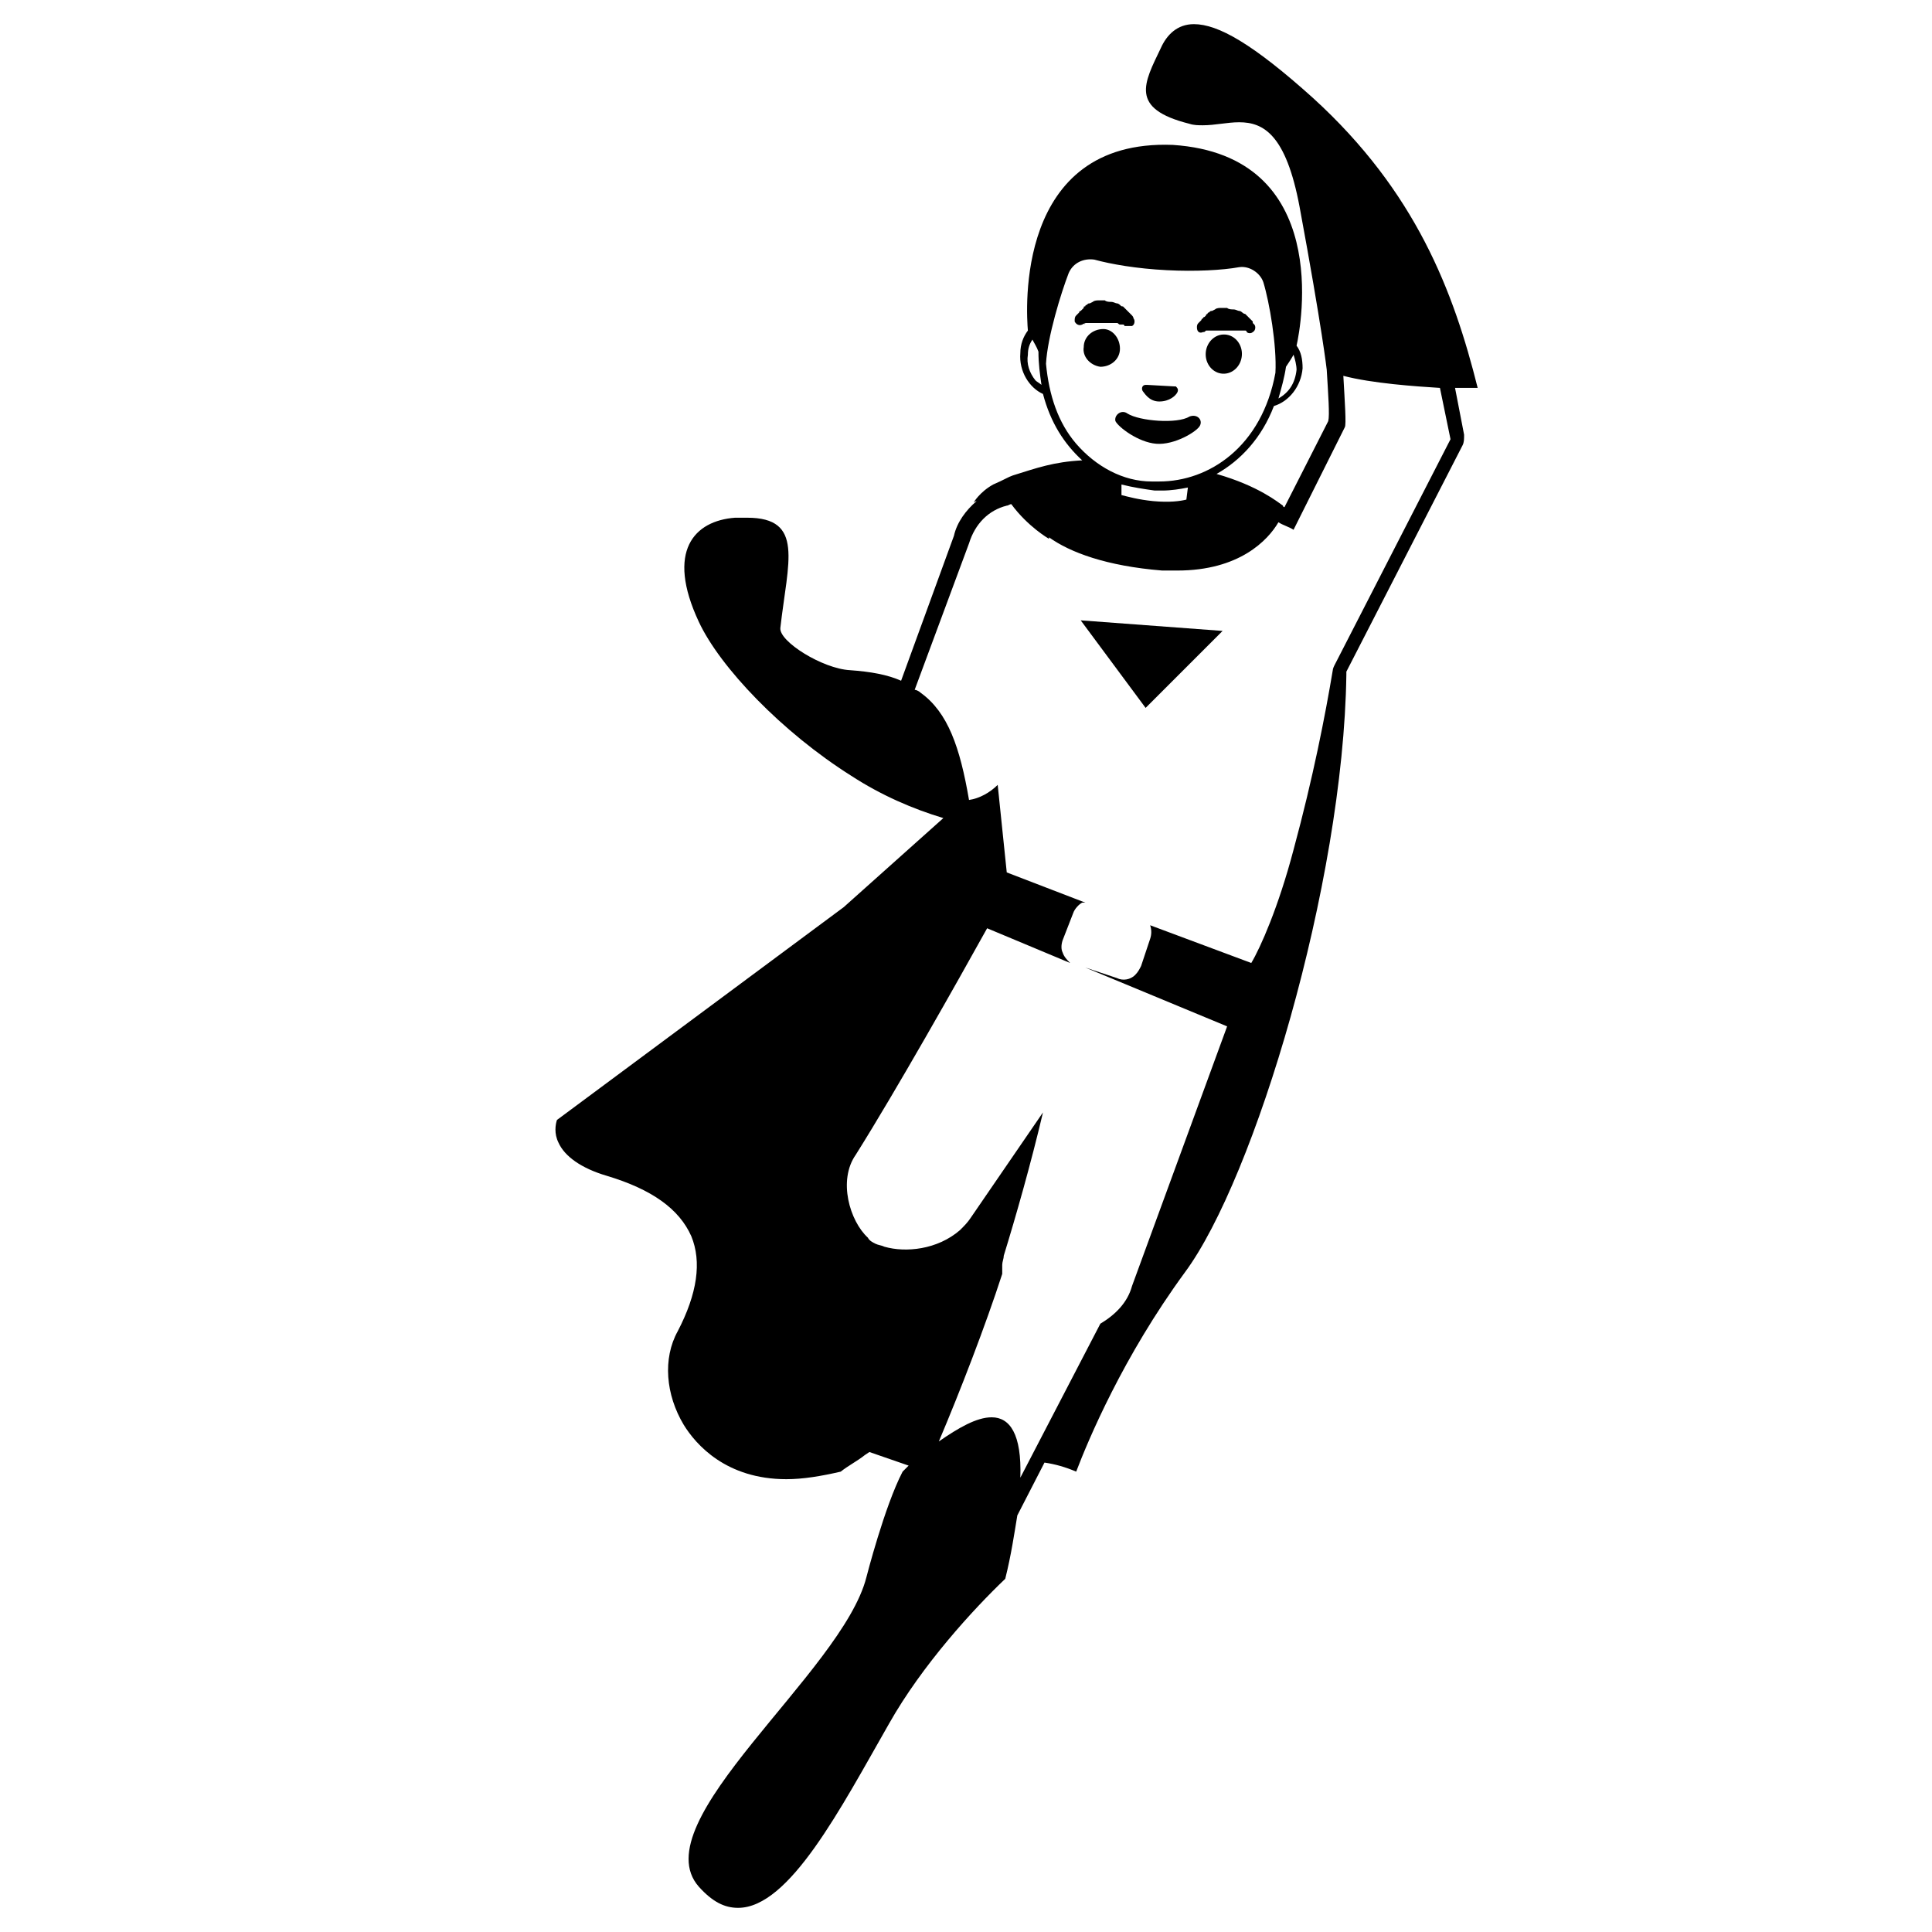
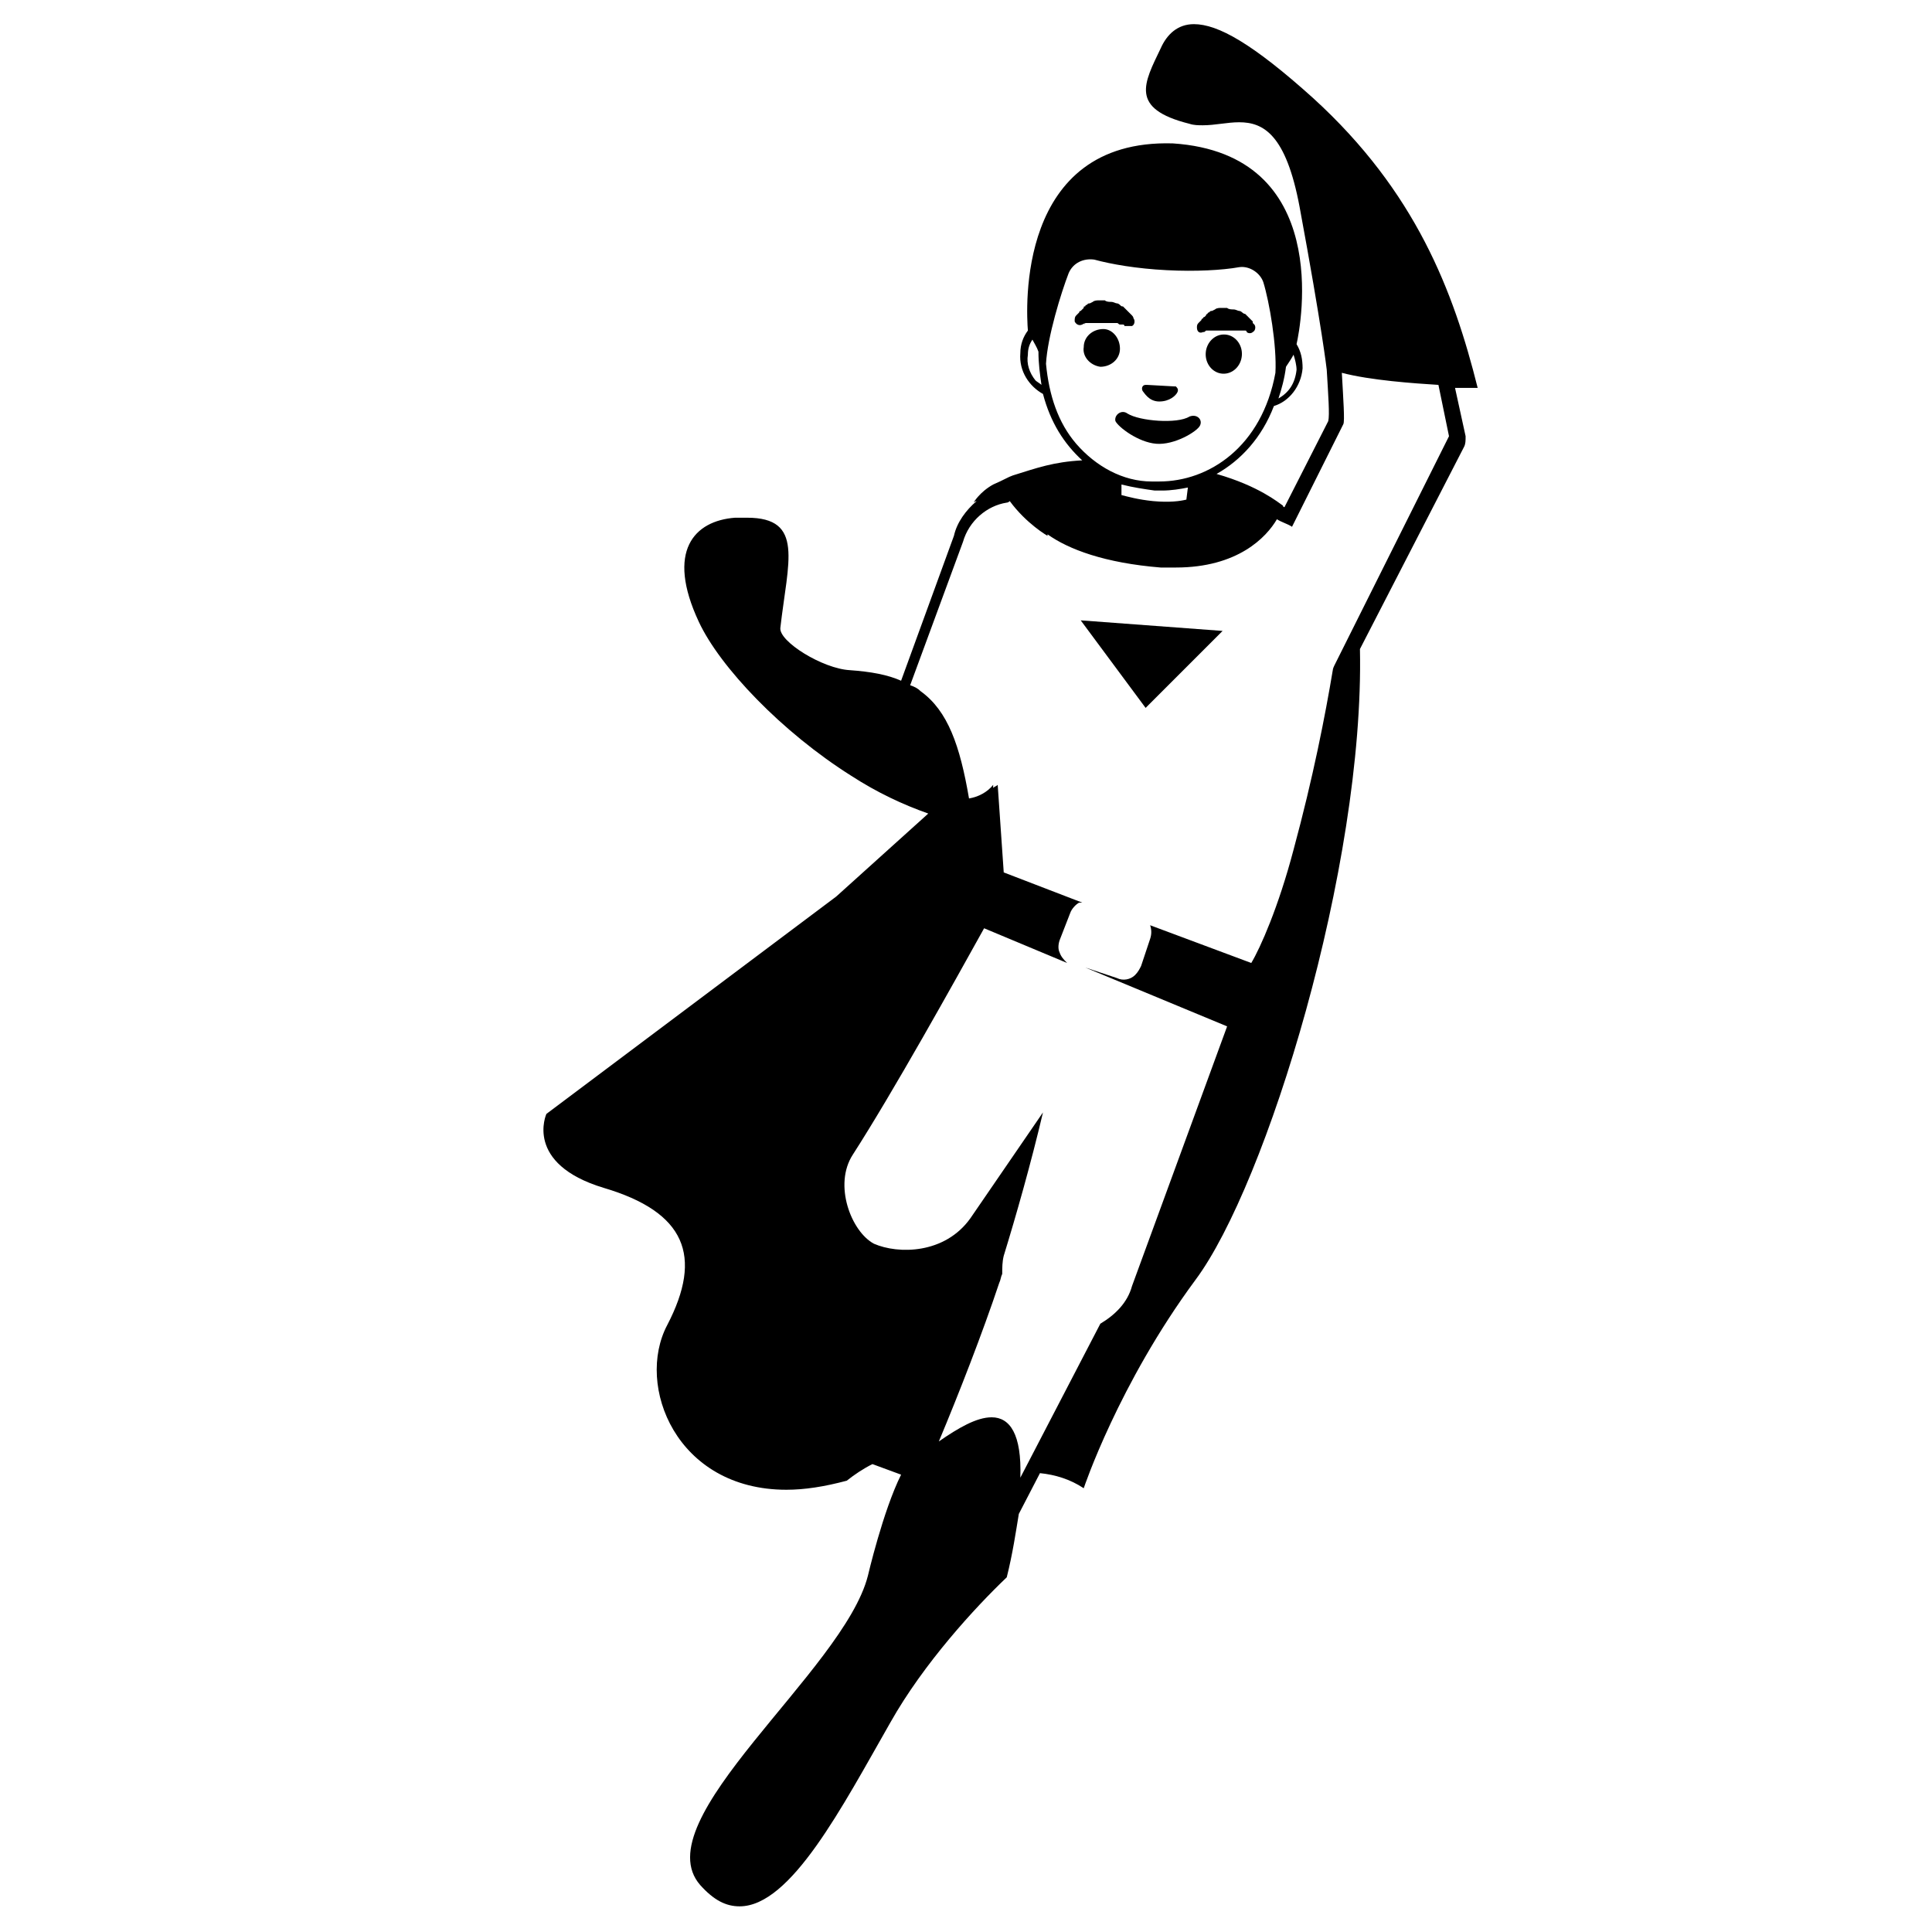
<svg xmlns="http://www.w3.org/2000/svg" width="128" height="128">
  <g>
-     <path d="M96.4,25.7c0.1,0,0.3,0,0.4,0c0.7,0,1.1,0,1.1,0c-1.6-6.4-4.1-13-10.9-19.2c-4-3.6-6.3-4.9-7.9-4.9c-1.1,0-1.8,0.7-2.2,1.6 c-1.1,2.3-2.1,4,1.9,5c0.3,0.1,0.6,0.1,0.9,0.1c0.8,0,1.6-0.2,2.4-0.2c1.6,0,3.1,0.8,4,5.6c1.5,8.1,1.8,10.8,1.8,10.8c0,0,0,0,0,0 c0.1,1.7,0.2,3,0.1,3.4l-2.9,5.7c0,0-0.1,0-0.1-0.1c-0.3-0.2-1.6-1.3-4.4-2.1c1.6-0.9,3-2.4,3.8-4.5c1-0.3,1.8-1.3,1.9-2.5 c0-0.6-0.1-1.1-0.4-1.5c0.3-1.3,2.4-12.6-8.2-13.3C67.2,9.2,68,20.7,68.1,21.9c-0.3,0.4-0.5,0.9-0.5,1.5c-0.1,1.2,0.6,2.3,1.5,2.7 c0.5,1.9,1.4,3.3,2.6,4.4c-1.9,0.1-3,0.5-4.6,1c0,0,0,0,0,0c-0.3,0.1-0.6,0.3-1.3,0.6c-0.9,0.5-1.3,1.2-1.3,1.2s0.1-0.1,0.2-0.1 c-0.7,0.6-1.3,1.4-1.5,2.3l-3.5,9.6c-0.9-0.4-2-0.6-3.4-0.7c-1.8-0.1-4.7-1.9-4.6-2.8c0.5-4.4,1.6-7.3-2.2-7.3c-0.2,0-0.5,0-0.8,0 c-2.7,0.2-4.6,2.2-2.4,6.9c1.4,3,5.5,7.3,10.1,10.2c2,1.3,4.1,2.2,6.1,2.8l-6.6,5.9l-19,14.1c-0.1,0.3-0.2,0.9,0.1,1.5 c0.4,0.9,1.5,1.7,3.2,2.2c3,0.9,4.8,2.2,5.6,4c0.7,1.7,0.4,3.8-0.9,6.3c-1,1.8-0.8,4.2,0.4,6.2c0.8,1.3,2.8,3.6,6.8,3.6 c1.1,0,2.3-0.2,3.6-0.5c0.5-0.4,1.1-0.7,1.6-1.1l0.3-0.2l2.6,0.9c-0.1,0.1-0.3,0.3-0.4,0.4c-1.2,2.3-2.4,7-2.4,7 c-1.6,6.3-14.9,16.2-11.1,20.5c0.9,1,1.7,1.4,2.6,1.4c3.4,0,6.8-6.6,10-12.2c2.2-3.9,5.6-7.6,7.7-9.6c0.4-1.6,0.6-3,0.8-4.2 l1.8-3.5c0.7,0.1,1.4,0.3,2.1,0.6c0.8-2.1,3.1-7.6,7.2-13.2c4.6-6.2,10.5-25.7,10.7-39.6c0-0.1,0-0.1,0-0.2l7.7-15 c0.1-0.2,0.1-0.4,0.1-0.7L96.4,25.7z M84.7,26.4c0.2-0.7,0.4-1.4,0.5-2.1c0.2-0.3,0.4-0.6,0.5-0.8c0.1,0.3,0.2,0.7,0.2,1 C85.8,25.4,85.4,26,84.7,26.4z M68.6,25.2c-0.4-0.5-0.6-1.1-0.5-1.7c0-0.4,0.1-0.7,0.3-1c0.1,0.2,0.3,0.5,0.4,0.8 c0,0.8,0.1,1.5,0.2,2.2C68.9,25.4,68.7,25.3,68.6,25.2z M71.3,29.4c-1.2-1.4-1.8-3.2-2-5.3c0.1-1.8,1-4.7,1.5-6 c0.3-0.7,1-1,1.7-0.9c1.1,0.3,2.8,0.6,4.8,0.7h0h0c1.9,0.1,3.7,0,4.8-0.2c0.7-0.1,1.4,0.4,1.6,1c0.4,1.3,0.9,4.2,0.8,6 c-0.9,4.9-4.4,7.2-7.7,7.2c-0.2,0-0.3,0-0.5,0C74.4,31.9,72.6,30.9,71.3,29.4z M76.5,32.5c0.2,0,0.3,0,0.5,0c0.6,0,1.2-0.1,1.7-0.2 l-0.1,0.8c-0.4,0.1-1.1,0.2-2.2,0.1c-1-0.1-1.7-0.3-2.1-0.4l0-0.7C75.1,32.3,75.8,32.4,76.5,32.5z M88.4,44.1L88.4,44.1 c0,0-0.1,0.2-0.1,0.3c-0.5,3-1.3,7.1-2.6,11.9c-1,3.8-2.2,6.5-2.8,7.5l-6.7-2.5c0.1,0.3,0.1,0.6,0,0.9L75.6,64 c-0.1,0.2-0.2,0.4-0.4,0.6h0c-0.3,0.3-0.8,0.4-1.2,0.2l-2.1-0.7l9.4,3.9L75,85.2c-0.3,1.1-1.1,1.9-2.1,2.5l-5.3,10.2 c0.1-2.9-0.7-4-1.9-4c-1,0-2.2,0.7-3.5,1.6c1.4-3.3,3.1-7.7,4.2-11.1c0-0.1,0-0.3,0-0.4c0-0.1,0-0.1,0-0.2c0-0.2,0.1-0.4,0.1-0.6 c0.8-2.6,1.8-6.1,2.6-9.5l-4.8,7c-0.2,0.3-0.4,0.5-0.7,0.8c0,0,0,0,0,0c-1.5,1.3-3.6,1.5-5,1.1c0,0,0,0,0,0 c-0.2-0.1-0.4-0.1-0.6-0.2c-0.2-0.1-0.4-0.2-0.5-0.4c-1.2-1.1-2-3.8-0.8-5.5c2.7-4.3,6.7-11.4,8.7-15l5.5,2.3 c-0.2-0.2-0.4-0.4-0.5-0.7c-0.1-0.2-0.1-0.5,0-0.8l0.7-1.8c0.1-0.3,0.4-0.6,0.6-0.7c0,0,0.1,0,0.2,0l-5.2-2L66.1,52 c-0.5,0.5-1.2,0.9-1.9,1c-0.6-3.5-1.4-5.8-3.2-7.1l0,0c-0.1-0.1-0.3-0.2-0.4-0.2l3.6-9.7c0.4-1.3,1.3-2.2,2.5-2.5 c0.1,0,0.2-0.1,0.3-0.1c1.1,1.5,2.5,2.3,2.5,2.3l0-0.1c1.4,1,3.8,1.9,7.5,2.2c0.4,0,0.7,0,1,0c4.1,0,6-2,6.7-3.2 c0.3,0.2,0.7,0.3,1,0.5l3.4-6.8c0.1-0.2,0-1.6-0.1-3.4c1.9,0.5,4.8,0.7,6.4,0.8l0.7,3.4L88.4,44.1z" />
+     <path d="M96.4,25.7c0.1,0,0.3,0,0.4,0c0.7,0,1.1,0,1.1,0c-1.6-6.4-4.1-13-10.9-19.2c-4-3.6-6.3-4.9-7.9-4.9 c-1.1,0-1.8,0.7-2.2,1.6c-1.1,2.3-2.1,4,1.9,5c0.3,0.1,0.6,0.1,0.9,0.1c0.8,0,1.6-0.2,2.4-0.2c1.6,0,3.1,0.8,4,5.6 c1.5,8.1,1.8,10.8,1.8,10.8c0,0,0,0,0,0c0.1,1.7,0.2,3,0.1,3.4l-2.9,5.7c0,0-0.1,0-0.1-0.1c-0.3-0.2-1.6-1.3-4.4-2.1 c1.6-0.9,3-2.4,3.8-4.5c1-0.3,1.8-1.3,1.9-2.5c0-0.6-0.1-1.1-0.4-1.6c0.3-1.3,2.4-12.6-8.2-13.3C67.3,9.2,68,20.6,68.1,21.9 c-0.3,0.4-0.5,0.9-0.5,1.5c-0.1,1.2,0.6,2.2,1.5,2.7c0.5,1.9,1.4,3.3,2.6,4.4c-1.9,0.1-3,0.5-4.6,1c0,0,0,0,0,0 c-0.3,0.1-0.6,0.3-1.3,0.6c-0.9,0.5-1.3,1.2-1.3,1.2s0.1-0.1,0.2-0.1c-0.7,0.6-1.3,1.4-1.5,2.3l-3.5,9.6c-0.9-0.4-2-0.6-3.4-0.7 c-1.8-0.1-4.7-1.9-4.6-2.8c0.5-4.4,1.6-7.3-2.2-7.3c-0.2,0-0.5,0-0.8,0c-2.7,0.2-4.6,2.2-2.4,6.9c1.4,3,5.5,7.3,10.1,10.2 c1.7,1.1,3.4,1.9,5.1,2.5l-6.1,5.5L36.2,73.8c0,0-1.5,3.3,3.8,4.9c5.4,1.6,6.6,4.5,4.2,9.1c-2.1,4,0.6,10.9,7.9,10.9 c1.2,0,2.5-0.2,4-0.6c0.5-0.4,1.1-0.8,1.7-1.1l1.9,0.7c-1.2,2.4-2.2,6.7-2.2,6.7c-1.6,6.3-14.9,16.2-11.1,20.5 c0.9,1,1.7,1.4,2.6,1.4c3.4,0,6.8-6.6,10-12.2c2.2-3.9,5.6-7.6,7.7-9.6c0.4-1.6,0.6-3,0.8-4.2l1.4-2.7c1,0.1,2,0.4,2.9,1 c0,0,2.3-6.9,7.4-13.8c4.7-6.3,11.2-27.4,10.9-41.8L97,29.6c0.1-0.2,0.1-0.4,0.1-0.7L96.4,25.7z M84.7,26.4 c0.2-0.6,0.4-1.3,0.5-2.1c0.2-0.3,0.4-0.6,0.5-0.8c0.1,0.3,0.2,0.7,0.2,1C85.8,25.4,85.4,26,84.7,26.4z M68.6,25.2 c-0.4-0.5-0.6-1.1-0.5-1.7c0-0.4,0.1-0.7,0.3-1c0.1,0.2,0.3,0.5,0.4,0.8c0,0.8,0.1,1.5,0.2,2.2C68.9,25.4,68.7,25.3,68.6,25.2z M71.3,29.4c-1.2-1.4-1.8-3.2-2-5.3c0.1-1.8,1-4.7,1.5-6c0.3-0.7,1-1,1.7-0.9c1.1,0.3,2.8,0.6,4.8,0.7h0h0c1.9,0.1,3.7,0,4.8-0.2 c0.7-0.1,1.4,0.4,1.6,1c0.4,1.3,0.9,4.2,0.8,6c-0.9,4.9-4.4,7.2-7.7,7.2c-0.2,0-0.3,0-0.5,0C74.4,31.9,72.6,30.9,71.3,29.4z M76.5,32.5c0.2,0,0.3,0,0.5,0c0.6,0,1.2-0.1,1.7-0.2l-0.1,0.8c-0.4,0.1-1.1,0.2-2.2,0.1c-1-0.1-1.7-0.3-2.1-0.4l0-0.7 C75.1,32.3,75.8,32.4,76.5,32.5z M88.4,44.1L88.4,44.1c0,0-0.1,0.2-0.1,0.3c-0.5,3-1.3,7.1-2.6,11.9c-1,3.8-2.2,6.5-2.8,7.5 l-6.7-2.5c0.1,0.3,0.1,0.6,0,0.9L75.6,64c-0.1,0.2-0.2,0.4-0.4,0.6h0c-0.3,0.3-0.8,0.4-1.2,0.2l-2.1-0.7l9.4,3.9L75,85.2 c-0.3,1.1-1.1,1.9-2.1,2.5l-5.3,10.2c0.1-2.9-0.7-4-1.9-4c-1,0-2.2,0.7-3.5,1.6c1.3-3.1,2.9-7.2,4-10.5c0,0,0,0,0,0 c0.1-0.2,0.1-0.4,0.2-0.6c0-0.4,0-0.8,0.1-1.2c0.8-2.6,1.8-6.1,2.6-9.5l-4.8,7c-1.7,2.4-4.8,2.4-6.4,1.7 c-1.5-0.8-2.7-3.9-1.4-5.9c2.7-4.2,6.7-11.4,8.7-15l5.5,2.3c-0.2-0.2-0.4-0.4-0.5-0.7c-0.1-0.2-0.1-0.5,0-0.8l0.7-1.8 c0.1-0.3,0.4-0.6,0.6-0.7c0,0,0.1,0,0.2,0l-5.2-2L66.1,52c-0.1,0.1-0.2,0.1-0.3,0.2l0-0.2c-0.4,0.5-1,0.8-1.6,0.9 c-0.6-3.5-1.4-5.8-3.2-7.1l0,0c-0.2-0.2-0.4-0.3-0.7-0.4l3.5-9.5c0.4-1.4,1.6-2.4,2.9-2.6c0.1,0,0.2-0.1,0.2-0.1 c1.1,1.5,2.5,2.3,2.5,2.3l0-0.1c1.4,1,3.8,1.9,7.5,2.2c0.4,0,0.7,0,1,0c4.1,0,6-2,6.7-3.2c0.3,0.2,0.7,0.3,1,0.5l3.4-6.8 c0.1-0.2,0-1.6-0.1-3.4c1.9,0.5,4.8,0.7,6.4,0.8l0.7,3.4L88.4,44.1z" />
    <path d="M71.9,21.4C71.9,21.4,71.9,21.4,71.9,21.4c0.1,0,0.1,0,0.1,0c0,0,0.1,0,0.1,0c0,0,0.1,0,0.1,0c0,0,0.1,0,0.1,0 c0,0,0,0,0.1,0c0,0,0,0,0.1,0c0,0,0.1,0,0.1,0c0.1,0,0.2,0,0.2,0c0.1,0,0.2,0,0.3,0c0.1,0,0.2,0,0.2,0c0.1,0,0.2,0,0.2,0 c0,0,0.1,0,0.1,0c0,0,0,0,0.1,0c0,0,0,0,0.1,0c0,0,0.1,0,0.1,0c0,0,0.1,0,0.1,0c0.1,0,0.1,0.1,0.2,0.1c0,0,0,0,0.1,0l0.1,0 c0.1,0,0.1,0.1,0.1,0.1l0.1,0c0.1,0,0.2,0,0.4,0c0.2-0.1,0.2-0.4,0.1-0.5c0,0,0-0.1-0.1-0.2c0,0,0,0-0.1-0.1l-0.2-0.2 c0,0-0.1-0.1-0.1-0.1c0,0-0.1-0.1-0.1-0.1c0,0-0.1-0.1-0.1-0.1c-0.1,0-0.1,0-0.2-0.1c0,0-0.1-0.1-0.2-0.1c-0.1,0-0.2-0.1-0.4-0.1 c-0.1,0-0.3,0-0.4-0.1c-0.1,0-0.3,0-0.4,0c-0.1,0-0.3,0-0.4,0.1l-0.2,0.1c-0.1,0-0.1,0-0.2,0.1c0,0-0.1,0-0.1,0.1 c-0.1,0-0.1,0-0.1,0.1c0,0-0.1,0.1-0.1,0.1c0,0-0.1,0.1-0.1,0.1c0,0-0.1,0-0.1,0.1c0,0,0,0-0.1,0.1c-0.1,0.1-0.1,0.1-0.1,0.1 c-0.1,0.1-0.1,0.2-0.1,0.4c0.1,0.2,0.3,0.3,0.5,0.2C71.7,21.5,71.7,21.5,71.9,21.4C71.8,21.5,71.9,21.5,71.9,21.4z" />
    <path d="M72.9,24.3c0.7,0,1.3-0.5,1.3-1.2s-0.5-1.3-1.1-1.3c-0.7,0-1.3,0.5-1.3,1.2C71.7,23.6,72.2,24.2,72.9,24.3z" />
-     <path d="M79.7,22L79.7,22c0.1,0,0.1,0,0.2-0.1c0,0,0,0,0.1,0c0,0,0,0,0.1,0c0.1,0,0.1,0,0.2,0c0,0,0.1,0,0.1,0c0,0,0.1,0,0.1,0 c0,0,0,0,0.1,0c0,0,0,0,0.1,0c0,0,0.1,0,0.1,0c0.1,0,0.2,0,0.2,0c0.1,0,0.2,0,0.3,0c0.1,0,0.2,0,0.2,0c0.1,0,0.2,0,0.2,0 c0,0,0.1,0,0.1,0c0,0,0,0,0.1,0c0,0,0,0,0,0c0,0,0.1,0,0.1,0c0,0,0.1,0,0.1,0c0,0,0.1,0,0.1,0c0,0,0,0,0.1,0c0,0,0,0,0.1,0 c0,0,0,0,0.1,0c0.1,0,0.1,0.1,0.1,0.1c0.1,0.1,0.3,0.1,0.4,0c0.2-0.1,0.2-0.4,0.1-0.5c0,0,0,0-0.1-0.1c0,0,0,0,0-0.1l-0.1-0.1 c0,0-0.1-0.1-0.1-0.1c0,0-0.1-0.1-0.1-0.1c0,0-0.1-0.1-0.1-0.1c0,0-0.1-0.1-0.1-0.1c0,0-0.1,0-0.2-0.1c0,0-0.1-0.1-0.2-0.1 c-0.1,0-0.2-0.1-0.4-0.1c-0.1,0-0.3,0-0.4-0.1c-0.1,0-0.3,0-0.4,0c-0.1,0-0.3,0-0.4,0.1l-0.2,0.1c-0.1,0-0.1,0-0.2,0.1 c0,0-0.1,0-0.1,0.1c0,0-0.1,0-0.1,0.1c0,0-0.1,0.1-0.1,0.1c0,0-0.1,0-0.1,0.1c0,0-0.1,0-0.1,0.1l-0.1,0.1c-0.1,0.1-0.1,0.1-0.1,0.1 c-0.1,0.1-0.1,0.2-0.1,0.3C79.3,22,79.5,22.1,79.7,22z" />
+     <path d="M79.7,22L79.7,22c0.1,0,0.1,0,0.2-0.1c0,0,0,0,0.1,0c0,0,0,0,0.1,0c0.1,0,0.1,0,0.2,0c0,0,0.1,0,0.1,0c0,0,0.1,0,0.1,0 c0,0,0,0,0.1,0c0,0,0,0,0.1,0c0,0,0.1,0,0.1,0c0.1,0,0.2,0,0.2,0c0.1,0,0.2,0,0.3,0c0.1,0,0.2,0,0.2,0c0.1,0,0.2,0,0.2,0 c0,0,0.1,0,0.1,0c0,0,0,0,0.1,0c0,0,0,0,0,0c0,0,0.1,0,0.1,0c0,0,0.1,0,0.1,0c0,0,0.1,0,0.1,0c0,0,0,0,0.1,0c0,0,0,0,0.1,0 c0,0,0,0,0.1,0c0.1,0,0.1,0.1,0.1,0.1c0.1,0.1,0.3,0.1,0.4,0c0.2-0.1,0.2-0.4,0.1-0.5c0,0,0,0-0.1-0.1c0,0,0,0,0-0.1l-0.1-0.1 c0,0-0.1-0.1-0.1-0.1c0,0-0.1-0.1-0.1-0.1c0,0-0.1-0.1-0.1-0.1c0,0-0.1-0.1-0.1-0.1c0,0-0.1,0-0.2-0.1c0,0-0.1-0.1-0.2-0.1 c-0.1,0-0.2-0.1-0.4-0.1c-0.1,0-0.3,0-0.4-0.1c-0.1,0-0.3,0-0.4,0c-0.1,0-0.3,0-0.4,0.1l-0.2,0.1c-0.1,0-0.1,0-0.2,0.1 c0,0-0.1,0-0.1,0.1c0,0-0.1,0-0.1,0.1c0,0-0.1,0.1-0.1,0.1c0,0-0.1,0-0.1,0.1c0,0-0.1,0-0.1,0.1l-0.1,0.1 c-0.1,0.1-0.1,0.1-0.1,0.1c-0.1,0.1-0.1,0.2-0.1,0.3C79.3,22,79.5,22.1,79.7,22z" />
    <ellipse cx="81.1" cy="23.5" rx="1.3" ry="1.2" transform="matrix(6.001687e-02 -0.9982 0.9982 6.001687e-02 52.7549 103.0034)" />
    <path d="M76.8,26.6c0.7,0,1.1-0.4,1.2-0.6c0.1-0.2,0-0.3-0.1-0.4c0,0,0,0-0.1,0L76,25.5c0,0,0,0-0.1,0c-0.2,0-0.3,0.2-0.2,0.4 C75.8,26,76.1,26.6,76.8,26.6z" />
    <path d="M74.7,27.4c-0.4-0.3-0.9,0.1-0.8,0.5c0.2,0.4,1.5,1.4,2.7,1.5c1.2,0.1,2.7-0.8,2.9-1.2c0.2-0.4-0.2-0.8-0.7-0.6 C78,28.1,75.5,27.9,74.7,27.4z" />
    <polygon points="75.9,46.9 81,41.8 71.6,41.1 " />
  </g>
</svg>
